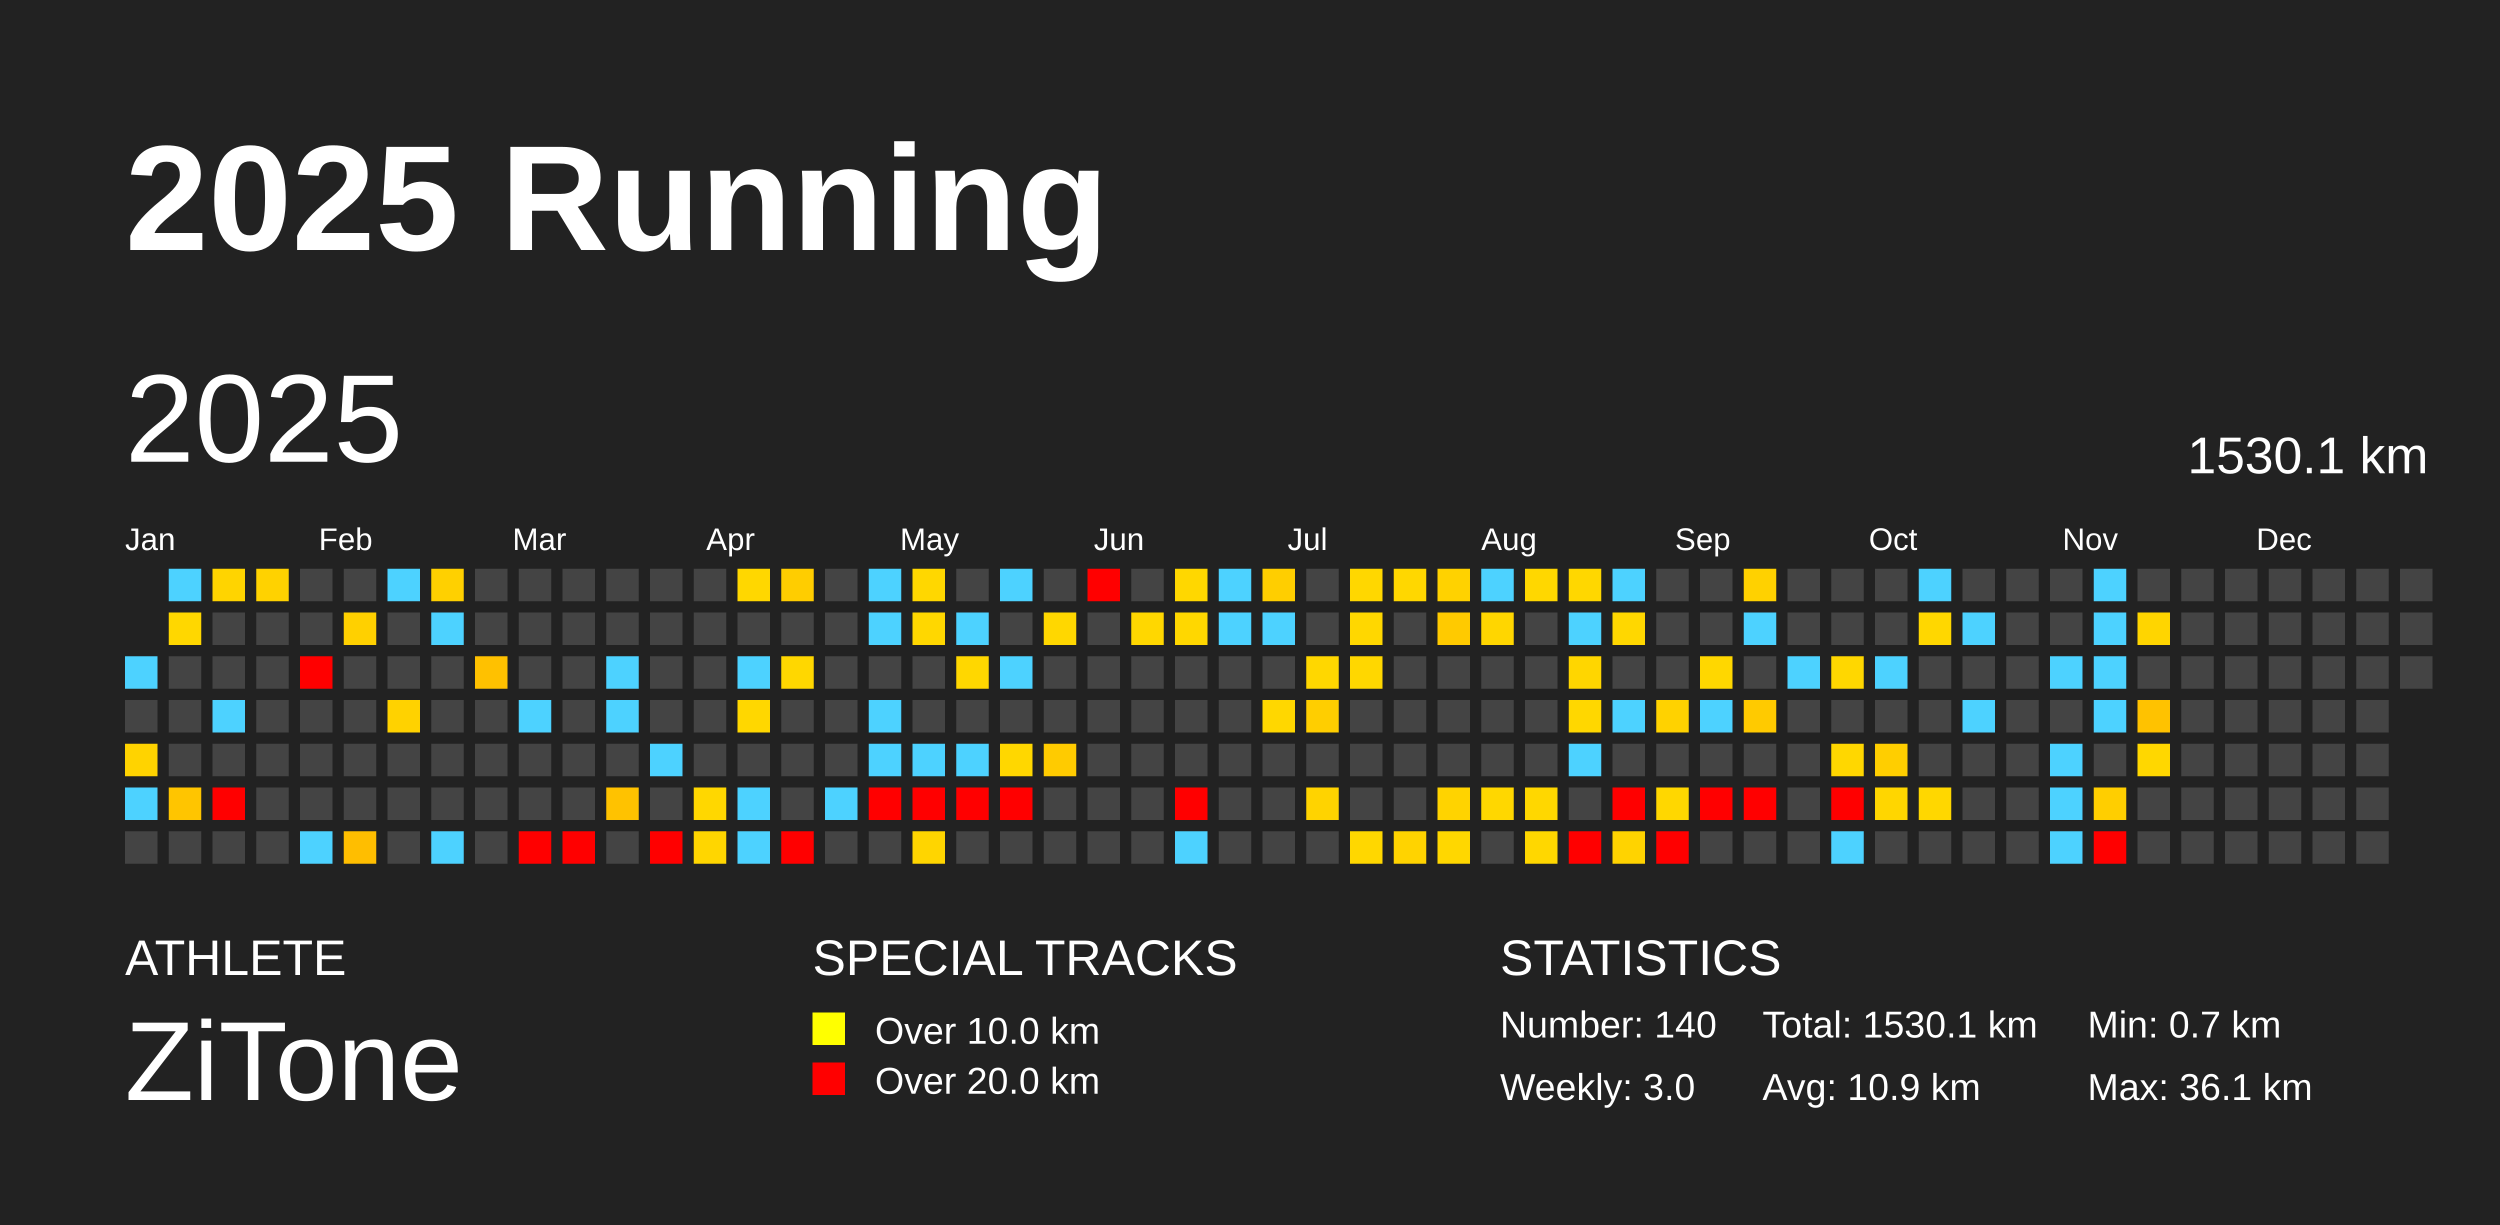
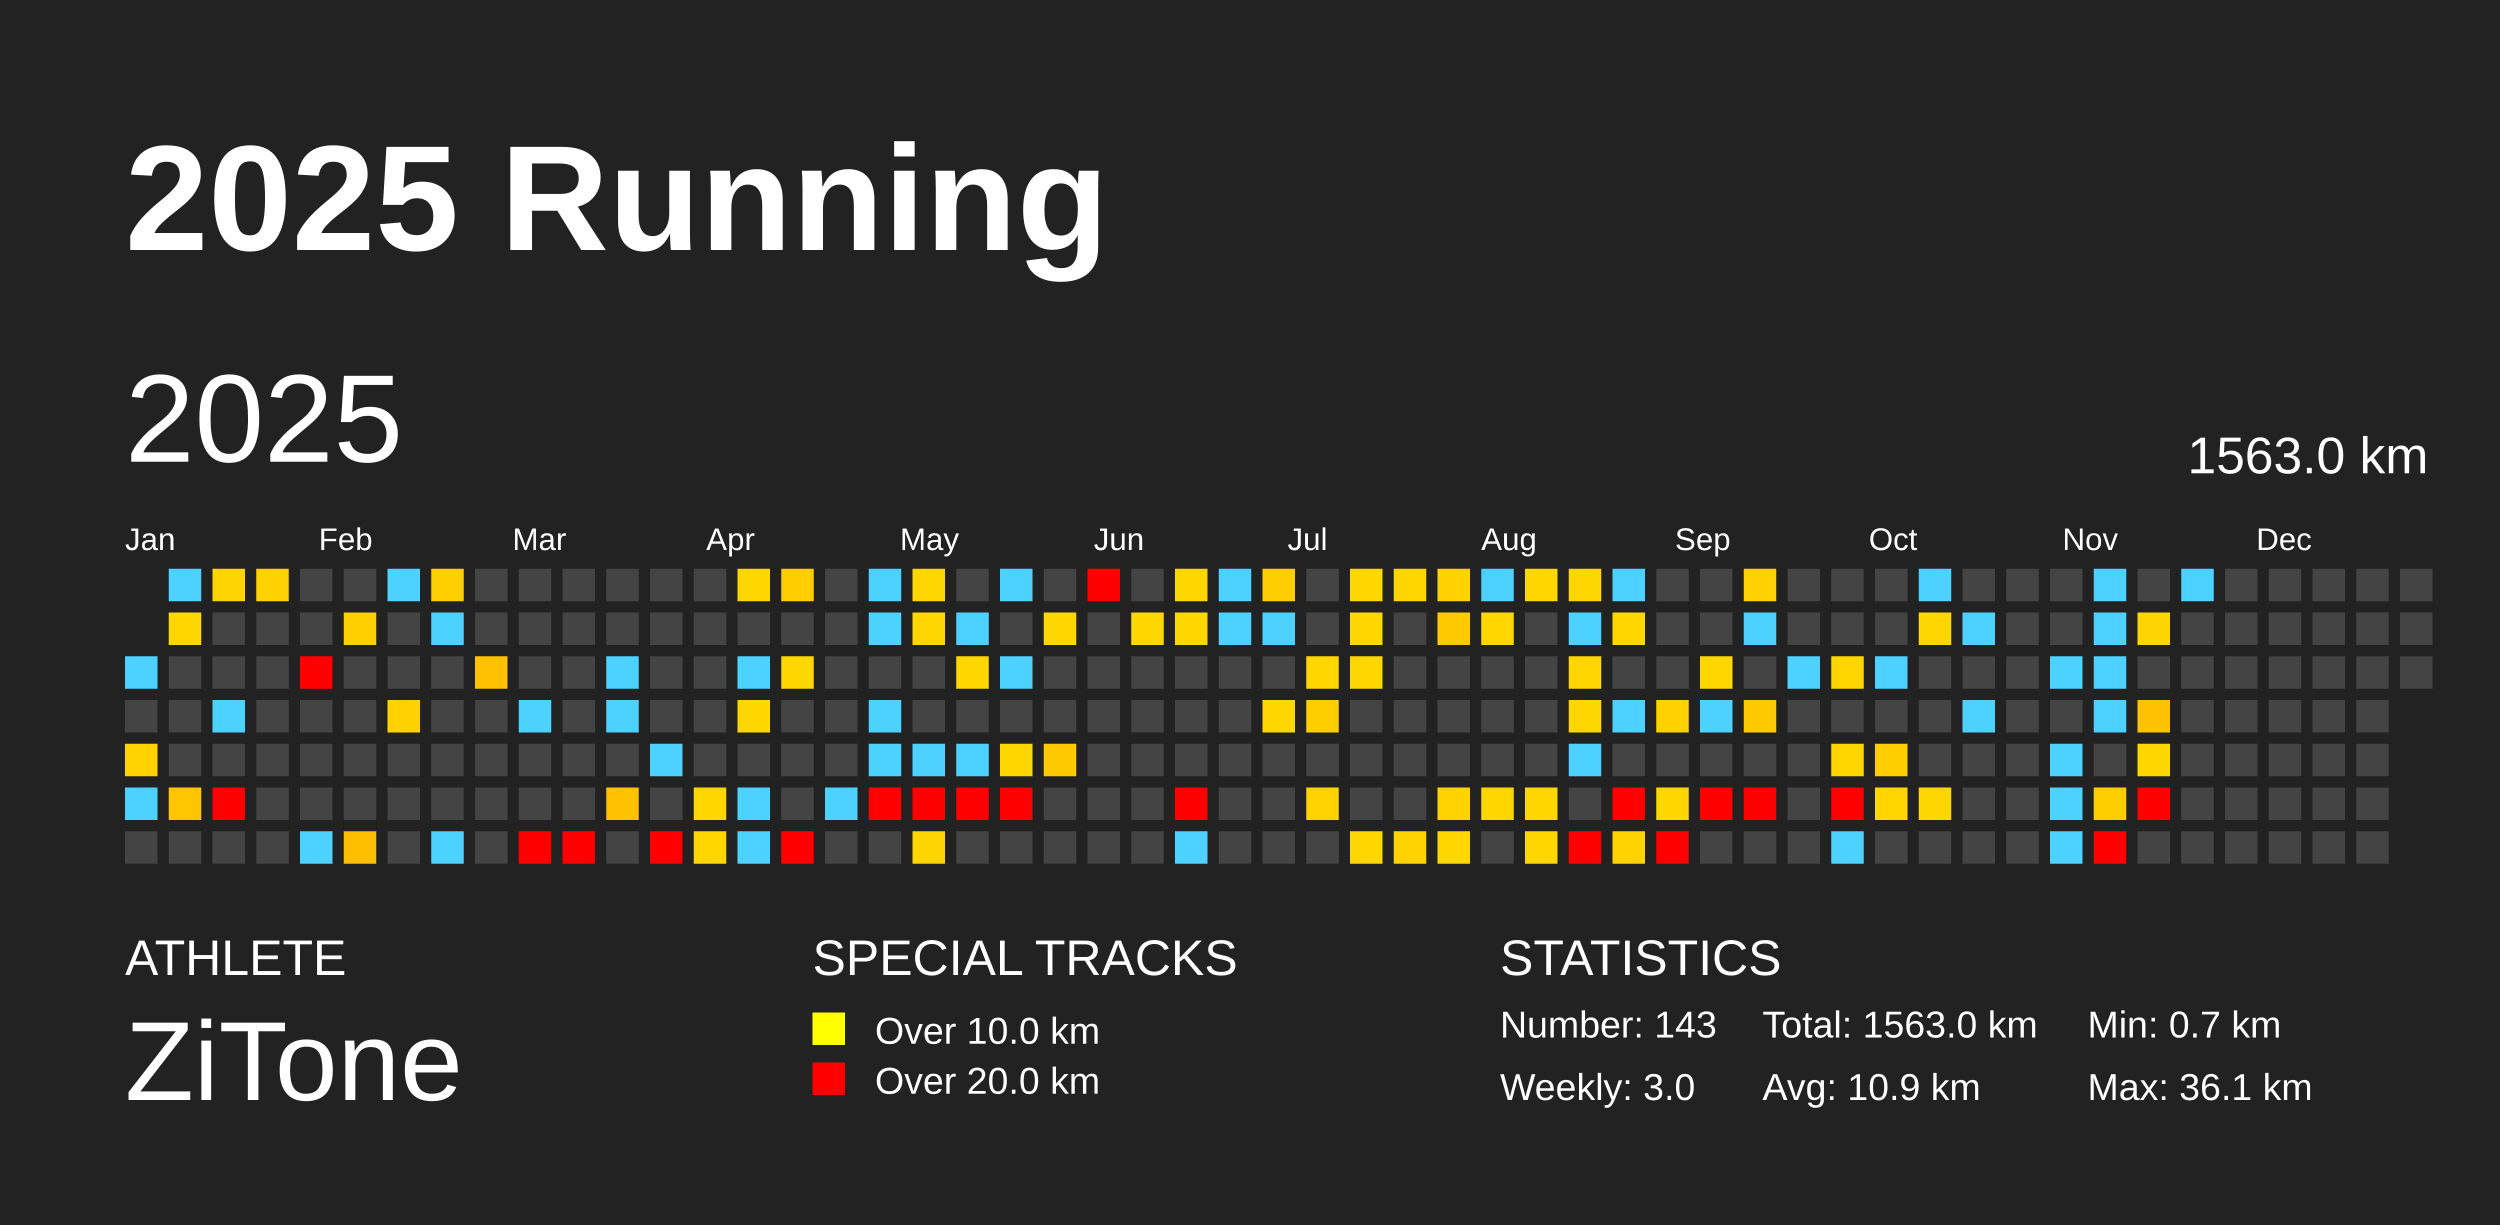
<svg xmlns="http://www.w3.org/2000/svg" baseProfile="full" height="98mm" version="1.1" viewBox="0,0,200,98" width="200mm">
  <defs />
  <rect fill="#222222" height="98" width="200" x="0" y="0" />
  <text fill="#FFFFFF" style="font-size:12px; font-family:Arial; font-weight:bold;" x="10" y="20">2025 Running</text>
  <text fill="#FFFFFF" style="font-size:4px; font-family:Arial" x="10" y="78">ATHLETE</text>
  <text fill="#FFFFFF" style="font-size:9px; font-family:Arial" x="10" y="88">ZiTone</text>
  <text fill="#FFFFFF" style="font-size:4px; font-family:Arial" x="65" y="78">SPECIAL TRACKS</text>
  <rect fill="yellow" height="2.6" width="2.6" x="65" y="81" />
  <text fill="#FFFFFF" style="font-size:3px; font-family:Arial" x="70" y="83.5">Over 10.0 km</text>
  <rect fill="red" height="2.6" width="2.6" x="65" y="85" />
  <text fill="#FFFFFF" style="font-size:3px; font-family:Arial" x="70" y="87.5">Over 20.0 km</text>
  <text fill="#FFFFFF" style="font-size:4px; font-family:Arial" x="120" y="78">STATISTICS</text>
-   <text fill="#FFFFFF" style="font-size:3px; font-family:Arial" x="120" y="83">Number: 140</text>
+   <text fill="#FFFFFF" style="font-size:3px; font-family:Arial" x="120" y="83">Number: 143</text>
  <text fill="#FFFFFF" style="font-size:3px; font-family:Arial" x="120" y="88">Weekly: 3.0</text>
-   <text fill="#FFFFFF" style="font-size:3px; font-family:Arial" x="141" y="83">Total: 1530.1 km</text>
+   <text fill="#FFFFFF" style="font-size:3px; font-family:Arial" x="141" y="83">Total: 1563.0 km</text>
  <text fill="#FFFFFF" style="font-size:3px; font-family:Arial" x="141" y="88">Avg: 10.9 km</text>
  <text fill="#FFFFFF" style="font-size:3px; font-family:Arial" x="167" y="83">Min: 0.7 km</text>
  <text fill="#FFFFFF" style="font-size:3px; font-family:Arial" x="167" y="88">Max: 36.1 km</text>
  <text dominant-baseline="hanging" fill="#FFFFFF" style="font-size:10.0px; font-family:Arial;" x="10" y="30">2025</text>
-   <text dominant-baseline="hanging" fill="#FFFFFF" style="font-size:4.125px; font-family:Arial;" x="175" y="35">1530.1 km</text>
+   <text dominant-baseline="hanging" fill="#FFFFFF" style="font-size:4.125px; font-family:Arial;" x="175" y="35">1563.0 km</text>
  <text fill="#FFFFFF" style="font-size:2.5px; font-family:Arial" x="10.0" y="44">Jan</text>
  <text fill="#FFFFFF" style="font-size:2.5px; font-family:Arial" x="25.5" y="44">Feb</text>
  <text fill="#FFFFFF" style="font-size:2.5px; font-family:Arial" x="41.0" y="44">Mar</text>
  <text fill="#FFFFFF" style="font-size:2.5px; font-family:Arial" x="56.5" y="44">Apr</text>
  <text fill="#FFFFFF" style="font-size:2.5px; font-family:Arial" x="72.0" y="44">May</text>
  <text fill="#FFFFFF" style="font-size:2.5px; font-family:Arial" x="87.5" y="44">Jun</text>
  <text fill="#FFFFFF" style="font-size:2.5px; font-family:Arial" x="103.0" y="44">Jul</text>
  <text fill="#FFFFFF" style="font-size:2.5px; font-family:Arial" x="118.5" y="44">Aug</text>
  <text fill="#FFFFFF" style="font-size:2.5px; font-family:Arial" x="134.0" y="44">Sep</text>
  <text fill="#FFFFFF" style="font-size:2.5px; font-family:Arial" x="149.5" y="44">Oct</text>
  <text fill="#FFFFFF" style="font-size:2.5px; font-family:Arial" x="165.0" y="44">Nov</text>
  <text fill="#FFFFFF" style="font-size:2.5px; font-family:Arial" x="180.5" y="44">Dec</text>
  <rect fill="#4dd2ff" height="2.6" width="2.6" x="10.0" y="52.5" />
  <rect fill="#444444" height="2.6" width="2.6" x="10.0" y="56.0" />
  <rect fill="#ffd300" height="2.6" width="2.6" x="10.0" y="59.5" />
  <rect fill="#4dd2ff" height="2.6" width="2.6" x="10.0" y="63.0" />
  <rect fill="#444444" height="2.6" width="2.6" x="10.0" y="66.5" />
  <rect fill="#4dd2ff" height="2.6" width="2.6" x="13.5" y="45.5" />
  <rect fill="#ffd700" height="2.6" width="2.6" x="13.5" y="49.0" />
  <rect fill="#444444" height="2.6" width="2.6" x="13.5" y="52.5" />
  <rect fill="#444444" height="2.6" width="2.6" x="13.5" y="56.0" />
  <rect fill="#444444" height="2.6" width="2.6" x="13.5" y="59.5" />
  <rect fill="#ffc500" height="2.6" width="2.6" x="13.5" y="63.0" />
  <rect fill="#444444" height="2.6" width="2.6" x="13.5" y="66.5" />
  <rect fill="#ffd400" height="2.6" width="2.6" x="17.0" y="45.5" />
  <rect fill="#444444" height="2.6" width="2.6" x="17.0" y="49.0" />
  <rect fill="#444444" height="2.6" width="2.6" x="17.0" y="52.5" />
  <rect fill="#4dd2ff" height="2.6" width="2.6" x="17.0" y="56.0" />
  <rect fill="#444444" height="2.6" width="2.6" x="17.0" y="59.5" />
  <rect fill="red" height="2.6" width="2.6" x="17.0" y="63.0" />
  <rect fill="#444444" height="2.6" width="2.6" x="17.0" y="66.5" />
  <rect fill="#ffd200" height="2.6" width="2.6" x="20.5" y="45.5" />
  <rect fill="#444444" height="2.6" width="2.6" x="20.5" y="49.0" />
  <rect fill="#444444" height="2.6" width="2.6" x="20.5" y="52.5" />
  <rect fill="#444444" height="2.6" width="2.6" x="20.5" y="56.0" />
  <rect fill="#444444" height="2.6" width="2.6" x="20.5" y="59.5" />
  <rect fill="#444444" height="2.6" width="2.6" x="20.5" y="63.0" />
  <rect fill="#444444" height="2.6" width="2.6" x="20.5" y="66.5" />
  <rect fill="#444444" height="2.6" width="2.6" x="24.0" y="45.5" />
  <rect fill="#444444" height="2.6" width="2.6" x="24.0" y="49.0" />
  <rect fill="red" height="2.6" width="2.6" x="24.0" y="52.5" />
  <rect fill="#444444" height="2.6" width="2.6" x="24.0" y="56.0" />
  <rect fill="#444444" height="2.6" width="2.6" x="24.0" y="59.5" />
  <rect fill="#444444" height="2.6" width="2.6" x="24.0" y="63.0" />
  <rect fill="#4dd2ff" height="2.6" width="2.6" x="24.0" y="66.5" />
  <rect fill="#444444" height="2.6" width="2.6" x="27.5" y="45.5" />
  <rect fill="#ffd000" height="2.6" width="2.6" x="27.5" y="49.0" />
  <rect fill="#444444" height="2.6" width="2.6" x="27.5" y="52.5" />
  <rect fill="#444444" height="2.6" width="2.6" x="27.5" y="56.0" />
  <rect fill="#444444" height="2.6" width="2.6" x="27.5" y="59.5" />
  <rect fill="#444444" height="2.6" width="2.6" x="27.5" y="63.0" />
  <rect fill="#ffbe00" height="2.6" width="2.6" x="27.5" y="66.5" />
  <rect fill="#4dd2ff" height="2.6" width="2.6" x="31.0" y="45.5" />
  <rect fill="#444444" height="2.6" width="2.6" x="31.0" y="49.0" />
  <rect fill="#444444" height="2.6" width="2.6" x="31.0" y="52.5" />
  <rect fill="#ffd200" height="2.6" width="2.6" x="31.0" y="56.0" />
  <rect fill="#444444" height="2.6" width="2.6" x="31.0" y="59.5" />
  <rect fill="#444444" height="2.6" width="2.6" x="31.0" y="63.0" />
  <rect fill="#444444" height="2.6" width="2.6" x="31.0" y="66.5" />
  <rect fill="#ffd000" height="2.6" width="2.6" x="34.5" y="45.5" />
  <rect fill="#4dd2ff" height="2.6" width="2.6" x="34.5" y="49.0" />
  <rect fill="#444444" height="2.6" width="2.6" x="34.5" y="52.5" />
  <rect fill="#444444" height="2.6" width="2.6" x="34.5" y="56.0" />
  <rect fill="#444444" height="2.6" width="2.6" x="34.5" y="59.5" />
  <rect fill="#444444" height="2.6" width="2.6" x="34.5" y="63.0" />
  <rect fill="#4dd2ff" height="2.6" width="2.6" x="34.5" y="66.5" />
  <rect fill="#444444" height="2.6" width="2.6" x="38.0" y="45.5" />
  <rect fill="#444444" height="2.6" width="2.6" x="38.0" y="49.0" />
  <rect fill="#ffc100" height="2.6" width="2.6" x="38.0" y="52.5" />
  <rect fill="#444444" height="2.6" width="2.6" x="38.0" y="56.0" />
  <rect fill="#444444" height="2.6" width="2.6" x="38.0" y="59.5" />
  <rect fill="#444444" height="2.6" width="2.6" x="38.0" y="63.0" />
  <rect fill="#444444" height="2.6" width="2.6" x="38.0" y="66.5" />
  <rect fill="#444444" height="2.6" width="2.6" x="41.5" y="45.5" />
  <rect fill="#444444" height="2.6" width="2.6" x="41.5" y="49.0" />
  <rect fill="#444444" height="2.6" width="2.6" x="41.5" y="52.5" />
  <rect fill="#4dd2ff" height="2.6" width="2.6" x="41.5" y="56.0" />
  <rect fill="#444444" height="2.6" width="2.6" x="41.5" y="59.5" />
  <rect fill="#444444" height="2.6" width="2.6" x="41.5" y="63.0" />
  <rect fill="red" height="2.6" width="2.6" x="41.5" y="66.5" />
  <rect fill="#444444" height="2.6" width="2.6" x="45.0" y="45.5" />
  <rect fill="#444444" height="2.6" width="2.6" x="45.0" y="49.0" />
  <rect fill="#444444" height="2.6" width="2.6" x="45.0" y="52.5" />
  <rect fill="#444444" height="2.6" width="2.6" x="45.0" y="56.0" />
  <rect fill="#444444" height="2.6" width="2.6" x="45.0" y="59.5" />
  <rect fill="#444444" height="2.6" width="2.6" x="45.0" y="63.0" />
  <rect fill="red" height="2.6" width="2.6" x="45.0" y="66.5" />
  <rect fill="#444444" height="2.6" width="2.6" x="48.5" y="45.5" />
  <rect fill="#444444" height="2.6" width="2.6" x="48.5" y="49.0" />
  <rect fill="#4dd2ff" height="2.6" width="2.6" x="48.5" y="52.5" />
  <rect fill="#4dd2ff" height="2.6" width="2.6" x="48.5" y="56.0" />
  <rect fill="#444444" height="2.6" width="2.6" x="48.5" y="59.5" />
  <rect fill="#ffc200" height="2.6" width="2.6" x="48.5" y="63.0" />
  <rect fill="#444444" height="2.6" width="2.6" x="48.5" y="66.5" />
  <rect fill="#444444" height="2.6" width="2.6" x="52.0" y="45.5" />
  <rect fill="#444444" height="2.6" width="2.6" x="52.0" y="49.0" />
  <rect fill="#444444" height="2.6" width="2.6" x="52.0" y="52.5" />
  <rect fill="#444444" height="2.6" width="2.6" x="52.0" y="56.0" />
  <rect fill="#4dd2ff" height="2.6" width="2.6" x="52.0" y="59.5" />
  <rect fill="#444444" height="2.6" width="2.6" x="52.0" y="63.0" />
  <rect fill="red" height="2.6" width="2.6" x="52.0" y="66.5" />
  <rect fill="#444444" height="2.6" width="2.6" x="55.5" y="45.5" />
  <rect fill="#444444" height="2.6" width="2.6" x="55.5" y="49.0" />
  <rect fill="#444444" height="2.6" width="2.6" x="55.5" y="52.5" />
  <rect fill="#444444" height="2.6" width="2.6" x="55.5" y="56.0" />
  <rect fill="#444444" height="2.6" width="2.6" x="55.5" y="59.5" />
  <rect fill="#ffd700" height="2.6" width="2.6" x="55.5" y="63.0" />
  <rect fill="#ffd600" height="2.6" width="2.6" x="55.5" y="66.5" />
  <rect fill="#ffd700" height="2.6" width="2.6" x="59.0" y="45.5" />
  <rect fill="#444444" height="2.6" width="2.6" x="59.0" y="49.0" />
  <rect fill="#4dd2ff" height="2.6" width="2.6" x="59.0" y="52.5" />
  <rect fill="#ffd700" height="2.6" width="2.6" x="59.0" y="56.0" />
  <rect fill="#444444" height="2.6" width="2.6" x="59.0" y="59.5" />
  <rect fill="#4dd2ff" height="2.6" width="2.6" x="59.0" y="63.0" />
  <rect fill="#4dd2ff" height="2.6" width="2.6" x="59.0" y="66.5" />
  <rect fill="#ffcd00" height="2.6" width="2.6" x="62.5" y="45.5" />
  <rect fill="#444444" height="2.6" width="2.6" x="62.5" y="49.0" />
  <rect fill="#ffd700" height="2.6" width="2.6" x="62.5" y="52.5" />
  <rect fill="#444444" height="2.6" width="2.6" x="62.5" y="56.0" />
  <rect fill="#444444" height="2.6" width="2.6" x="62.5" y="59.5" />
  <rect fill="#444444" height="2.6" width="2.6" x="62.5" y="63.0" />
  <rect fill="red" height="2.6" width="2.6" x="62.5" y="66.5" />
  <rect fill="#444444" height="2.6" width="2.6" x="66.0" y="45.5" />
  <rect fill="#444444" height="2.6" width="2.6" x="66.0" y="49.0" />
  <rect fill="#444444" height="2.6" width="2.6" x="66.0" y="52.5" />
  <rect fill="#444444" height="2.6" width="2.6" x="66.0" y="56.0" />
  <rect fill="#444444" height="2.6" width="2.6" x="66.0" y="59.5" />
  <rect fill="#4dd2ff" height="2.6" width="2.6" x="66.0" y="63.0" />
  <rect fill="#444444" height="2.6" width="2.6" x="66.0" y="66.5" />
  <rect fill="#4dd2ff" height="2.6" width="2.6" x="69.5" y="45.5" />
  <rect fill="#4dd2ff" height="2.6" width="2.6" x="69.5" y="49.0" />
  <rect fill="#444444" height="2.6" width="2.6" x="69.5" y="52.5" />
  <rect fill="#4dd2ff" height="2.6" width="2.6" x="69.5" y="56.0" />
  <rect fill="#4dd2ff" height="2.6" width="2.6" x="69.5" y="59.5" />
  <rect fill="red" height="2.6" width="2.6" x="69.5" y="63.0" />
  <rect fill="#444444" height="2.6" width="2.6" x="69.5" y="66.5" />
  <rect fill="#ffd700" height="2.6" width="2.6" x="73.0" y="45.5" />
  <rect fill="#ffd700" height="2.6" width="2.6" x="73.0" y="49.0" />
  <rect fill="#444444" height="2.6" width="2.6" x="73.0" y="52.5" />
  <rect fill="#444444" height="2.6" width="2.6" x="73.0" y="56.0" />
  <rect fill="#4dd2ff" height="2.6" width="2.6" x="73.0" y="59.5" />
  <rect fill="red" height="2.6" width="2.6" x="73.0" y="63.0" />
  <rect fill="#ffd500" height="2.6" width="2.6" x="73.0" y="66.5" />
  <rect fill="#444444" height="2.6" width="2.6" x="76.5" y="45.5" />
  <rect fill="#4dd2ff" height="2.6" width="2.6" x="76.5" y="49.0" />
  <rect fill="#ffd700" height="2.6" width="2.6" x="76.5" y="52.5" />
  <rect fill="#444444" height="2.6" width="2.6" x="76.5" y="56.0" />
  <rect fill="#4dd2ff" height="2.6" width="2.6" x="76.5" y="59.5" />
  <rect fill="red" height="2.6" width="2.6" x="76.5" y="63.0" />
  <rect fill="#444444" height="2.6" width="2.6" x="76.5" y="66.5" />
  <rect fill="#4dd2ff" height="2.6" width="2.6" x="80.0" y="45.5" />
  <rect fill="#444444" height="2.6" width="2.6" x="80.0" y="49.0" />
  <rect fill="#4dd2ff" height="2.6" width="2.6" x="80.0" y="52.5" />
  <rect fill="#444444" height="2.6" width="2.6" x="80.0" y="56.0" />
  <rect fill="#ffd700" height="2.6" width="2.6" x="80.0" y="59.5" />
  <rect fill="red" height="2.6" width="2.6" x="80.0" y="63.0" />
  <rect fill="#444444" height="2.6" width="2.6" x="80.0" y="66.5" />
  <rect fill="#444444" height="2.6" width="2.6" x="83.5" y="45.5" />
  <rect fill="#ffd700" height="2.6" width="2.6" x="83.5" y="49.0" />
  <rect fill="#444444" height="2.6" width="2.6" x="83.5" y="52.5" />
  <rect fill="#444444" height="2.6" width="2.6" x="83.5" y="56.0" />
  <rect fill="#ffcb00" height="2.6" width="2.6" x="83.5" y="59.5" />
  <rect fill="#444444" height="2.6" width="2.6" x="83.5" y="63.0" />
  <rect fill="#444444" height="2.6" width="2.6" x="83.5" y="66.5" />
  <rect fill="red" height="2.6" width="2.6" x="87.0" y="45.5" />
  <rect fill="#444444" height="2.6" width="2.6" x="87.0" y="49.0" />
  <rect fill="#444444" height="2.6" width="2.6" x="87.0" y="52.5" />
  <rect fill="#444444" height="2.6" width="2.6" x="87.0" y="56.0" />
  <rect fill="#444444" height="2.6" width="2.6" x="87.0" y="59.5" />
  <rect fill="#444444" height="2.6" width="2.6" x="87.0" y="63.0" />
  <rect fill="#444444" height="2.6" width="2.6" x="87.0" y="66.5" />
  <rect fill="#444444" height="2.6" width="2.6" x="90.5" y="45.5" />
  <rect fill="#ffd700" height="2.6" width="2.6" x="90.5" y="49.0" />
  <rect fill="#444444" height="2.6" width="2.6" x="90.5" y="52.5" />
  <rect fill="#444444" height="2.6" width="2.6" x="90.5" y="56.0" />
  <rect fill="#444444" height="2.6" width="2.6" x="90.5" y="59.5" />
  <rect fill="#444444" height="2.6" width="2.6" x="90.5" y="63.0" />
  <rect fill="#444444" height="2.6" width="2.6" x="90.5" y="66.5" />
  <rect fill="#ffd700" height="2.6" width="2.6" x="94.0" y="45.5" />
  <rect fill="#ffd700" height="2.6" width="2.6" x="94.0" y="49.0" />
  <rect fill="#444444" height="2.6" width="2.6" x="94.0" y="52.5" />
  <rect fill="#444444" height="2.6" width="2.6" x="94.0" y="56.0" />
  <rect fill="#444444" height="2.6" width="2.6" x="94.0" y="59.5" />
  <rect fill="red" height="2.6" width="2.6" x="94.0" y="63.0" />
  <rect fill="#4dd2ff" height="2.6" width="2.6" x="94.0" y="66.5" />
  <rect fill="#4dd2ff" height="2.6" width="2.6" x="97.5" y="45.5" />
  <rect fill="#4dd2ff" height="2.6" width="2.6" x="97.5" y="49.0" />
  <rect fill="#444444" height="2.6" width="2.6" x="97.5" y="52.5" />
  <rect fill="#444444" height="2.6" width="2.6" x="97.5" y="56.0" />
  <rect fill="#444444" height="2.6" width="2.6" x="97.5" y="59.5" />
  <rect fill="#444444" height="2.6" width="2.6" x="97.5" y="63.0" />
  <rect fill="#444444" height="2.6" width="2.6" x="97.5" y="66.5" />
  <rect fill="#ffce00" height="2.6" width="2.6" x="101.0" y="45.5" />
  <rect fill="#4dd2ff" height="2.6" width="2.6" x="101.0" y="49.0" />
  <rect fill="#444444" height="2.6" width="2.6" x="101.0" y="52.5" />
  <rect fill="#ffd700" height="2.6" width="2.6" x="101.0" y="56.0" />
  <rect fill="#444444" height="2.6" width="2.6" x="101.0" y="59.5" />
  <rect fill="#444444" height="2.6" width="2.6" x="101.0" y="63.0" />
  <rect fill="#444444" height="2.6" width="2.6" x="101.0" y="66.5" />
  <rect fill="#444444" height="2.6" width="2.6" x="104.5" y="45.5" />
  <rect fill="#444444" height="2.6" width="2.6" x="104.5" y="49.0" />
  <rect fill="#ffd700" height="2.6" width="2.6" x="104.5" y="52.5" />
  <rect fill="#ffce00" height="2.6" width="2.6" x="104.5" y="56.0" />
  <rect fill="#444444" height="2.6" width="2.6" x="104.5" y="59.5" />
  <rect fill="#ffd300" height="2.6" width="2.6" x="104.5" y="63.0" />
  <rect fill="#444444" height="2.6" width="2.6" x="104.5" y="66.5" />
  <rect fill="#ffd700" height="2.6" width="2.6" x="108.0" y="45.5" />
  <rect fill="#ffd700" height="2.6" width="2.6" x="108.0" y="49.0" />
  <rect fill="#ffd700" height="2.6" width="2.6" x="108.0" y="52.5" />
  <rect fill="#444444" height="2.6" width="2.6" x="108.0" y="56.0" />
  <rect fill="#444444" height="2.6" width="2.6" x="108.0" y="59.5" />
  <rect fill="#444444" height="2.6" width="2.6" x="108.0" y="63.0" />
  <rect fill="#ffd700" height="2.6" width="2.6" x="108.0" y="66.5" />
  <rect fill="#ffd700" height="2.6" width="2.6" x="111.5" y="45.5" />
  <rect fill="#444444" height="2.6" width="2.6" x="111.5" y="49.0" />
  <rect fill="#444444" height="2.6" width="2.6" x="111.5" y="52.5" />
  <rect fill="#444444" height="2.6" width="2.6" x="111.5" y="56.0" />
  <rect fill="#444444" height="2.6" width="2.6" x="111.5" y="59.5" />
  <rect fill="#444444" height="2.6" width="2.6" x="111.5" y="63.0" />
  <rect fill="#ffd300" height="2.6" width="2.6" x="111.5" y="66.5" />
  <rect fill="#ffd200" height="2.6" width="2.6" x="115.0" y="45.5" />
  <rect fill="#ffca00" height="2.6" width="2.6" x="115.0" y="49.0" />
  <rect fill="#444444" height="2.6" width="2.6" x="115.0" y="52.5" />
  <rect fill="#444444" height="2.6" width="2.6" x="115.0" y="56.0" />
  <rect fill="#444444" height="2.6" width="2.6" x="115.0" y="59.5" />
  <rect fill="#ffd300" height="2.6" width="2.6" x="115.0" y="63.0" />
  <rect fill="#ffd700" height="2.6" width="2.6" x="115.0" y="66.5" />
  <rect fill="#4dd2ff" height="2.6" width="2.6" x="118.5" y="45.5" />
  <rect fill="#ffd600" height="2.6" width="2.6" x="118.5" y="49.0" />
  <rect fill="#444444" height="2.6" width="2.6" x="118.5" y="52.5" />
  <rect fill="#444444" height="2.6" width="2.6" x="118.5" y="56.0" />
  <rect fill="#444444" height="2.6" width="2.6" x="118.5" y="59.5" />
  <rect fill="#ffd700" height="2.6" width="2.6" x="118.5" y="63.0" />
  <rect fill="#444444" height="2.6" width="2.6" x="118.5" y="66.5" />
  <rect fill="#ffd700" height="2.6" width="2.6" x="122.0" y="45.5" />
  <rect fill="#444444" height="2.6" width="2.6" x="122.0" y="49.0" />
  <rect fill="#444444" height="2.6" width="2.6" x="122.0" y="52.5" />
  <rect fill="#444444" height="2.6" width="2.6" x="122.0" y="56.0" />
  <rect fill="#444444" height="2.6" width="2.6" x="122.0" y="59.5" />
  <rect fill="#ffd700" height="2.6" width="2.6" x="122.0" y="63.0" />
  <rect fill="#ffd700" height="2.6" width="2.6" x="122.0" y="66.5" />
  <rect fill="#ffd700" height="2.6" width="2.6" x="125.5" y="45.5" />
  <rect fill="#4dd2ff" height="2.6" width="2.6" x="125.5" y="49.0" />
  <rect fill="#ffd600" height="2.6" width="2.6" x="125.5" y="52.5" />
  <rect fill="#ffd700" height="2.6" width="2.6" x="125.5" y="56.0" />
  <rect fill="#4dd2ff" height="2.6" width="2.6" x="125.5" y="59.5" />
  <rect fill="#444444" height="2.6" width="2.6" x="125.5" y="63.0" />
  <rect fill="red" height="2.6" width="2.6" x="125.5" y="66.5" />
  <rect fill="#4dd2ff" height="2.6" width="2.6" x="129.0" y="45.5" />
  <rect fill="#ffd700" height="2.6" width="2.6" x="129.0" y="49.0" />
  <rect fill="#444444" height="2.6" width="2.6" x="129.0" y="52.5" />
  <rect fill="#4dd2ff" height="2.6" width="2.6" x="129.0" y="56.0" />
  <rect fill="#444444" height="2.6" width="2.6" x="129.0" y="59.5" />
  <rect fill="red" height="2.6" width="2.6" x="129.0" y="63.0" />
  <rect fill="#ffd300" height="2.6" width="2.6" x="129.0" y="66.5" />
  <rect fill="#444444" height="2.6" width="2.6" x="132.5" y="45.5" />
  <rect fill="#444444" height="2.6" width="2.6" x="132.5" y="49.0" />
  <rect fill="#444444" height="2.6" width="2.6" x="132.5" y="52.5" />
  <rect fill="#ffd200" height="2.6" width="2.6" x="132.5" y="56.0" />
  <rect fill="#444444" height="2.6" width="2.6" x="132.5" y="59.5" />
  <rect fill="#ffd700" height="2.6" width="2.6" x="132.5" y="63.0" />
  <rect fill="red" height="2.6" width="2.6" x="132.5" y="66.5" />
  <rect fill="#444444" height="2.6" width="2.6" x="136.0" y="45.5" />
  <rect fill="#444444" height="2.6" width="2.6" x="136.0" y="49.0" />
  <rect fill="#ffd700" height="2.6" width="2.6" x="136.0" y="52.5" />
  <rect fill="#4dd2ff" height="2.6" width="2.6" x="136.0" y="56.0" />
  <rect fill="#444444" height="2.6" width="2.6" x="136.0" y="59.5" />
  <rect fill="red" height="2.6" width="2.6" x="136.0" y="63.0" />
  <rect fill="#444444" height="2.6" width="2.6" x="136.0" y="66.5" />
  <rect fill="#ffd100" height="2.6" width="2.6" x="139.5" y="45.5" />
  <rect fill="#4dd2ff" height="2.6" width="2.6" x="139.5" y="49.0" />
  <rect fill="#444444" height="2.6" width="2.6" x="139.5" y="52.5" />
  <rect fill="#ffca00" height="2.6" width="2.6" x="139.5" y="56.0" />
  <rect fill="#444444" height="2.6" width="2.6" x="139.5" y="59.5" />
  <rect fill="red" height="2.6" width="2.6" x="139.5" y="63.0" />
  <rect fill="#444444" height="2.6" width="2.6" x="139.5" y="66.5" />
  <rect fill="#444444" height="2.6" width="2.6" x="143.0" y="45.5" />
  <rect fill="#444444" height="2.6" width="2.6" x="143.0" y="49.0" />
  <rect fill="#4dd2ff" height="2.6" width="2.6" x="143.0" y="52.5" />
  <rect fill="#444444" height="2.6" width="2.6" x="143.0" y="56.0" />
  <rect fill="#444444" height="2.6" width="2.6" x="143.0" y="59.5" />
  <rect fill="#444444" height="2.6" width="2.6" x="143.0" y="63.0" />
  <rect fill="#444444" height="2.6" width="2.6" x="143.0" y="66.5" />
  <rect fill="#444444" height="2.6" width="2.6" x="146.5" y="45.5" />
  <rect fill="#444444" height="2.6" width="2.6" x="146.5" y="49.0" />
  <rect fill="#ffd700" height="2.6" width="2.6" x="146.5" y="52.5" />
  <rect fill="#444444" height="2.6" width="2.6" x="146.5" y="56.0" />
  <rect fill="#ffd700" height="2.6" width="2.6" x="146.5" y="59.5" />
  <rect fill="red" height="2.6" width="2.6" x="146.5" y="63.0" />
  <rect fill="#4dd2ff" height="2.6" width="2.6" x="146.5" y="66.5" />
  <rect fill="#444444" height="2.6" width="2.6" x="150.0" y="45.5" />
  <rect fill="#444444" height="2.6" width="2.6" x="150.0" y="49.0" />
  <rect fill="#4dd2ff" height="2.6" width="2.6" x="150.0" y="52.5" />
  <rect fill="#444444" height="2.6" width="2.6" x="150.0" y="56.0" />
  <rect fill="#ffce00" height="2.6" width="2.6" x="150.0" y="59.5" />
  <rect fill="#ffd600" height="2.6" width="2.6" x="150.0" y="63.0" />
  <rect fill="#444444" height="2.6" width="2.6" x="150.0" y="66.5" />
  <rect fill="#4dd2ff" height="2.6" width="2.6" x="153.5" y="45.5" />
  <rect fill="#ffd700" height="2.6" width="2.6" x="153.5" y="49.0" />
  <rect fill="#444444" height="2.6" width="2.6" x="153.5" y="52.5" />
  <rect fill="#444444" height="2.6" width="2.6" x="153.5" y="56.0" />
  <rect fill="#444444" height="2.6" width="2.6" x="153.5" y="59.5" />
  <rect fill="#ffd700" height="2.6" width="2.6" x="153.5" y="63.0" />
  <rect fill="#444444" height="2.6" width="2.6" x="153.5" y="66.5" />
  <rect fill="#444444" height="2.6" width="2.6" x="157.0" y="45.5" />
  <rect fill="#4dd2ff" height="2.6" width="2.6" x="157.0" y="49.0" />
  <rect fill="#444444" height="2.6" width="2.6" x="157.0" y="52.5" />
  <rect fill="#4dd2ff" height="2.6" width="2.6" x="157.0" y="56.0" />
  <rect fill="#444444" height="2.6" width="2.6" x="157.0" y="59.5" />
  <rect fill="#444444" height="2.6" width="2.6" x="157.0" y="63.0" />
  <rect fill="#444444" height="2.6" width="2.6" x="157.0" y="66.5" />
  <rect fill="#444444" height="2.6" width="2.6" x="160.5" y="45.5" />
  <rect fill="#444444" height="2.6" width="2.6" x="160.5" y="49.0" />
  <rect fill="#444444" height="2.6" width="2.6" x="160.5" y="52.5" />
  <rect fill="#444444" height="2.6" width="2.6" x="160.5" y="56.0" />
  <rect fill="#444444" height="2.6" width="2.6" x="160.5" y="59.5" />
  <rect fill="#444444" height="2.6" width="2.6" x="160.5" y="63.0" />
  <rect fill="#444444" height="2.6" width="2.6" x="160.5" y="66.5" />
  <rect fill="#444444" height="2.6" width="2.6" x="164.0" y="45.5" />
  <rect fill="#444444" height="2.6" width="2.6" x="164.0" y="49.0" />
  <rect fill="#4dd2ff" height="2.6" width="2.6" x="164.0" y="52.5" />
  <rect fill="#444444" height="2.6" width="2.6" x="164.0" y="56.0" />
  <rect fill="#4dd2ff" height="2.6" width="2.6" x="164.0" y="59.5" />
  <rect fill="#4dd2ff" height="2.6" width="2.6" x="164.0" y="63.0" />
  <rect fill="#4dd2ff" height="2.6" width="2.6" x="164.0" y="66.5" />
  <rect fill="#4dd2ff" height="2.6" width="2.6" x="167.5" y="45.5" />
  <rect fill="#4dd2ff" height="2.6" width="2.6" x="167.5" y="49.0" />
  <rect fill="#4dd2ff" height="2.6" width="2.6" x="167.5" y="52.5" />
  <rect fill="#4dd2ff" height="2.6" width="2.6" x="167.5" y="56.0" />
  <rect fill="#444444" height="2.6" width="2.6" x="167.5" y="59.5" />
  <rect fill="#ffce00" height="2.6" width="2.6" x="167.5" y="63.0" />
  <rect fill="red" height="2.6" width="2.6" x="167.5" y="66.5" />
  <rect fill="#444444" height="2.6" width="2.6" x="171.0" y="45.5" />
  <rect fill="#ffd500" height="2.6" width="2.6" x="171.0" y="49.0" />
  <rect fill="#444444" height="2.6" width="2.6" x="171.0" y="52.5" />
  <rect fill="#ffc200" height="2.6" width="2.6" x="171.0" y="56.0" />
  <rect fill="#ffd700" height="2.6" width="2.6" x="171.0" y="59.5" />
-   <rect fill="#444444" height="2.6" width="2.6" x="171.0" y="63.0" />
+   <rect fill="red" height="2.6" width="2.6" x="171.0" y="63.0" />
  <rect fill="#444444" height="2.6" width="2.6" x="171.0" y="66.5" />
-   <rect fill="#444444" height="2.6" width="2.6" x="174.5" y="45.5" />
+   <rect fill="#4dd2ff" height="2.6" width="2.6" x="174.5" y="45.5" />
  <rect fill="#444444" height="2.6" width="2.6" x="174.5" y="49.0" />
  <rect fill="#444444" height="2.6" width="2.6" x="174.5" y="52.5" />
  <rect fill="#444444" height="2.6" width="2.6" x="174.5" y="56.0" />
  <rect fill="#444444" height="2.6" width="2.6" x="174.5" y="59.5" />
  <rect fill="#444444" height="2.6" width="2.6" x="174.5" y="63.0" />
  <rect fill="#444444" height="2.6" width="2.6" x="174.5" y="66.5" />
  <rect fill="#444444" height="2.6" width="2.6" x="178.0" y="45.5" />
  <rect fill="#444444" height="2.6" width="2.6" x="178.0" y="49.0" />
  <rect fill="#444444" height="2.6" width="2.6" x="178.0" y="52.5" />
  <rect fill="#444444" height="2.6" width="2.6" x="178.0" y="56.0" />
  <rect fill="#444444" height="2.6" width="2.6" x="178.0" y="59.5" />
  <rect fill="#444444" height="2.6" width="2.6" x="178.0" y="63.0" />
  <rect fill="#444444" height="2.6" width="2.6" x="178.0" y="66.5" />
  <rect fill="#444444" height="2.6" width="2.6" x="181.5" y="45.5" />
  <rect fill="#444444" height="2.6" width="2.6" x="181.5" y="49.0" />
  <rect fill="#444444" height="2.6" width="2.6" x="181.5" y="52.5" />
  <rect fill="#444444" height="2.6" width="2.6" x="181.5" y="56.0" />
  <rect fill="#444444" height="2.6" width="2.6" x="181.5" y="59.5" />
  <rect fill="#444444" height="2.6" width="2.6" x="181.5" y="63.0" />
  <rect fill="#444444" height="2.6" width="2.6" x="181.5" y="66.5" />
  <rect fill="#444444" height="2.6" width="2.6" x="185.0" y="45.5" />
  <rect fill="#444444" height="2.6" width="2.6" x="185.0" y="49.0" />
  <rect fill="#444444" height="2.6" width="2.6" x="185.0" y="52.5" />
  <rect fill="#444444" height="2.6" width="2.6" x="185.0" y="56.0" />
  <rect fill="#444444" height="2.6" width="2.6" x="185.0" y="59.5" />
  <rect fill="#444444" height="2.6" width="2.6" x="185.0" y="63.0" />
  <rect fill="#444444" height="2.6" width="2.6" x="185.0" y="66.5" />
  <rect fill="#444444" height="2.6" width="2.6" x="188.5" y="45.5" />
  <rect fill="#444444" height="2.6" width="2.6" x="188.5" y="49.0" />
  <rect fill="#444444" height="2.6" width="2.6" x="188.5" y="52.5" />
  <rect fill="#444444" height="2.6" width="2.6" x="188.5" y="56.0" />
  <rect fill="#444444" height="2.6" width="2.6" x="188.5" y="59.5" />
  <rect fill="#444444" height="2.6" width="2.6" x="188.5" y="63.0" />
  <rect fill="#444444" height="2.6" width="2.6" x="188.5" y="66.5" />
  <rect fill="#444444" height="2.6" width="2.6" x="192.0" y="45.5" />
  <rect fill="#444444" height="2.6" width="2.6" x="192.0" y="49.0" />
  <rect fill="#444444" height="2.6" width="2.6" x="192.0" y="52.5" />
</svg>
